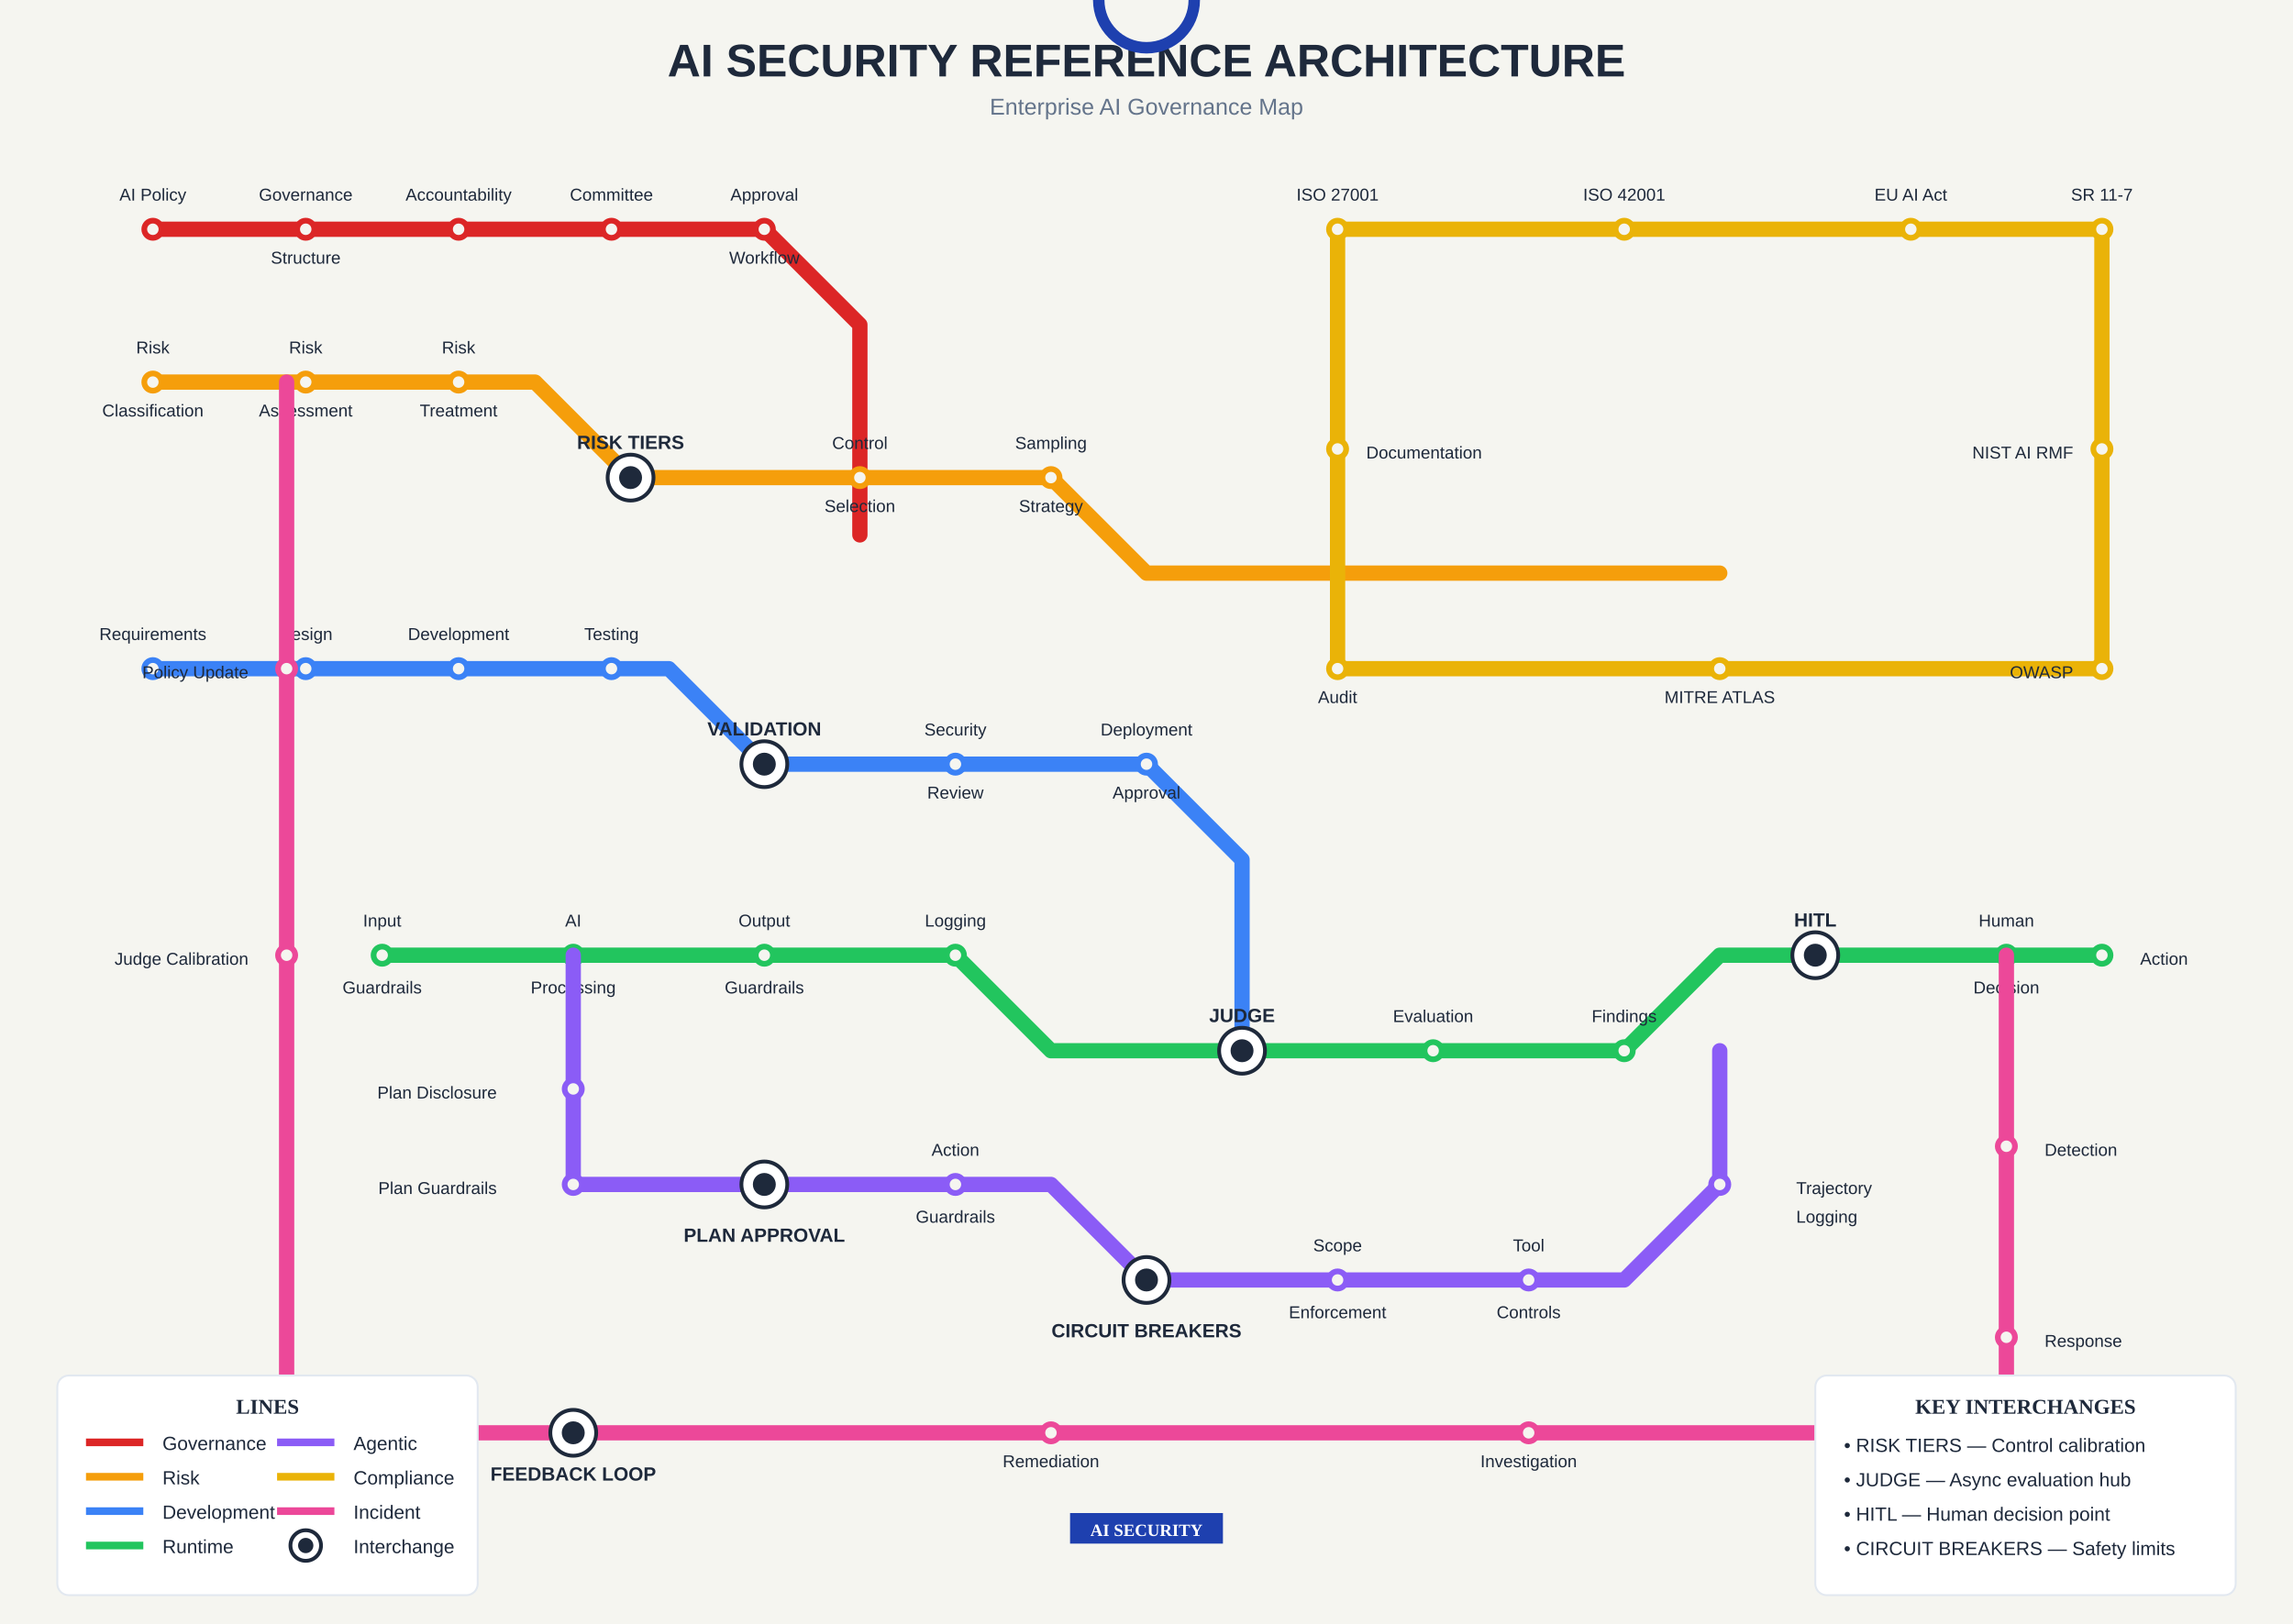
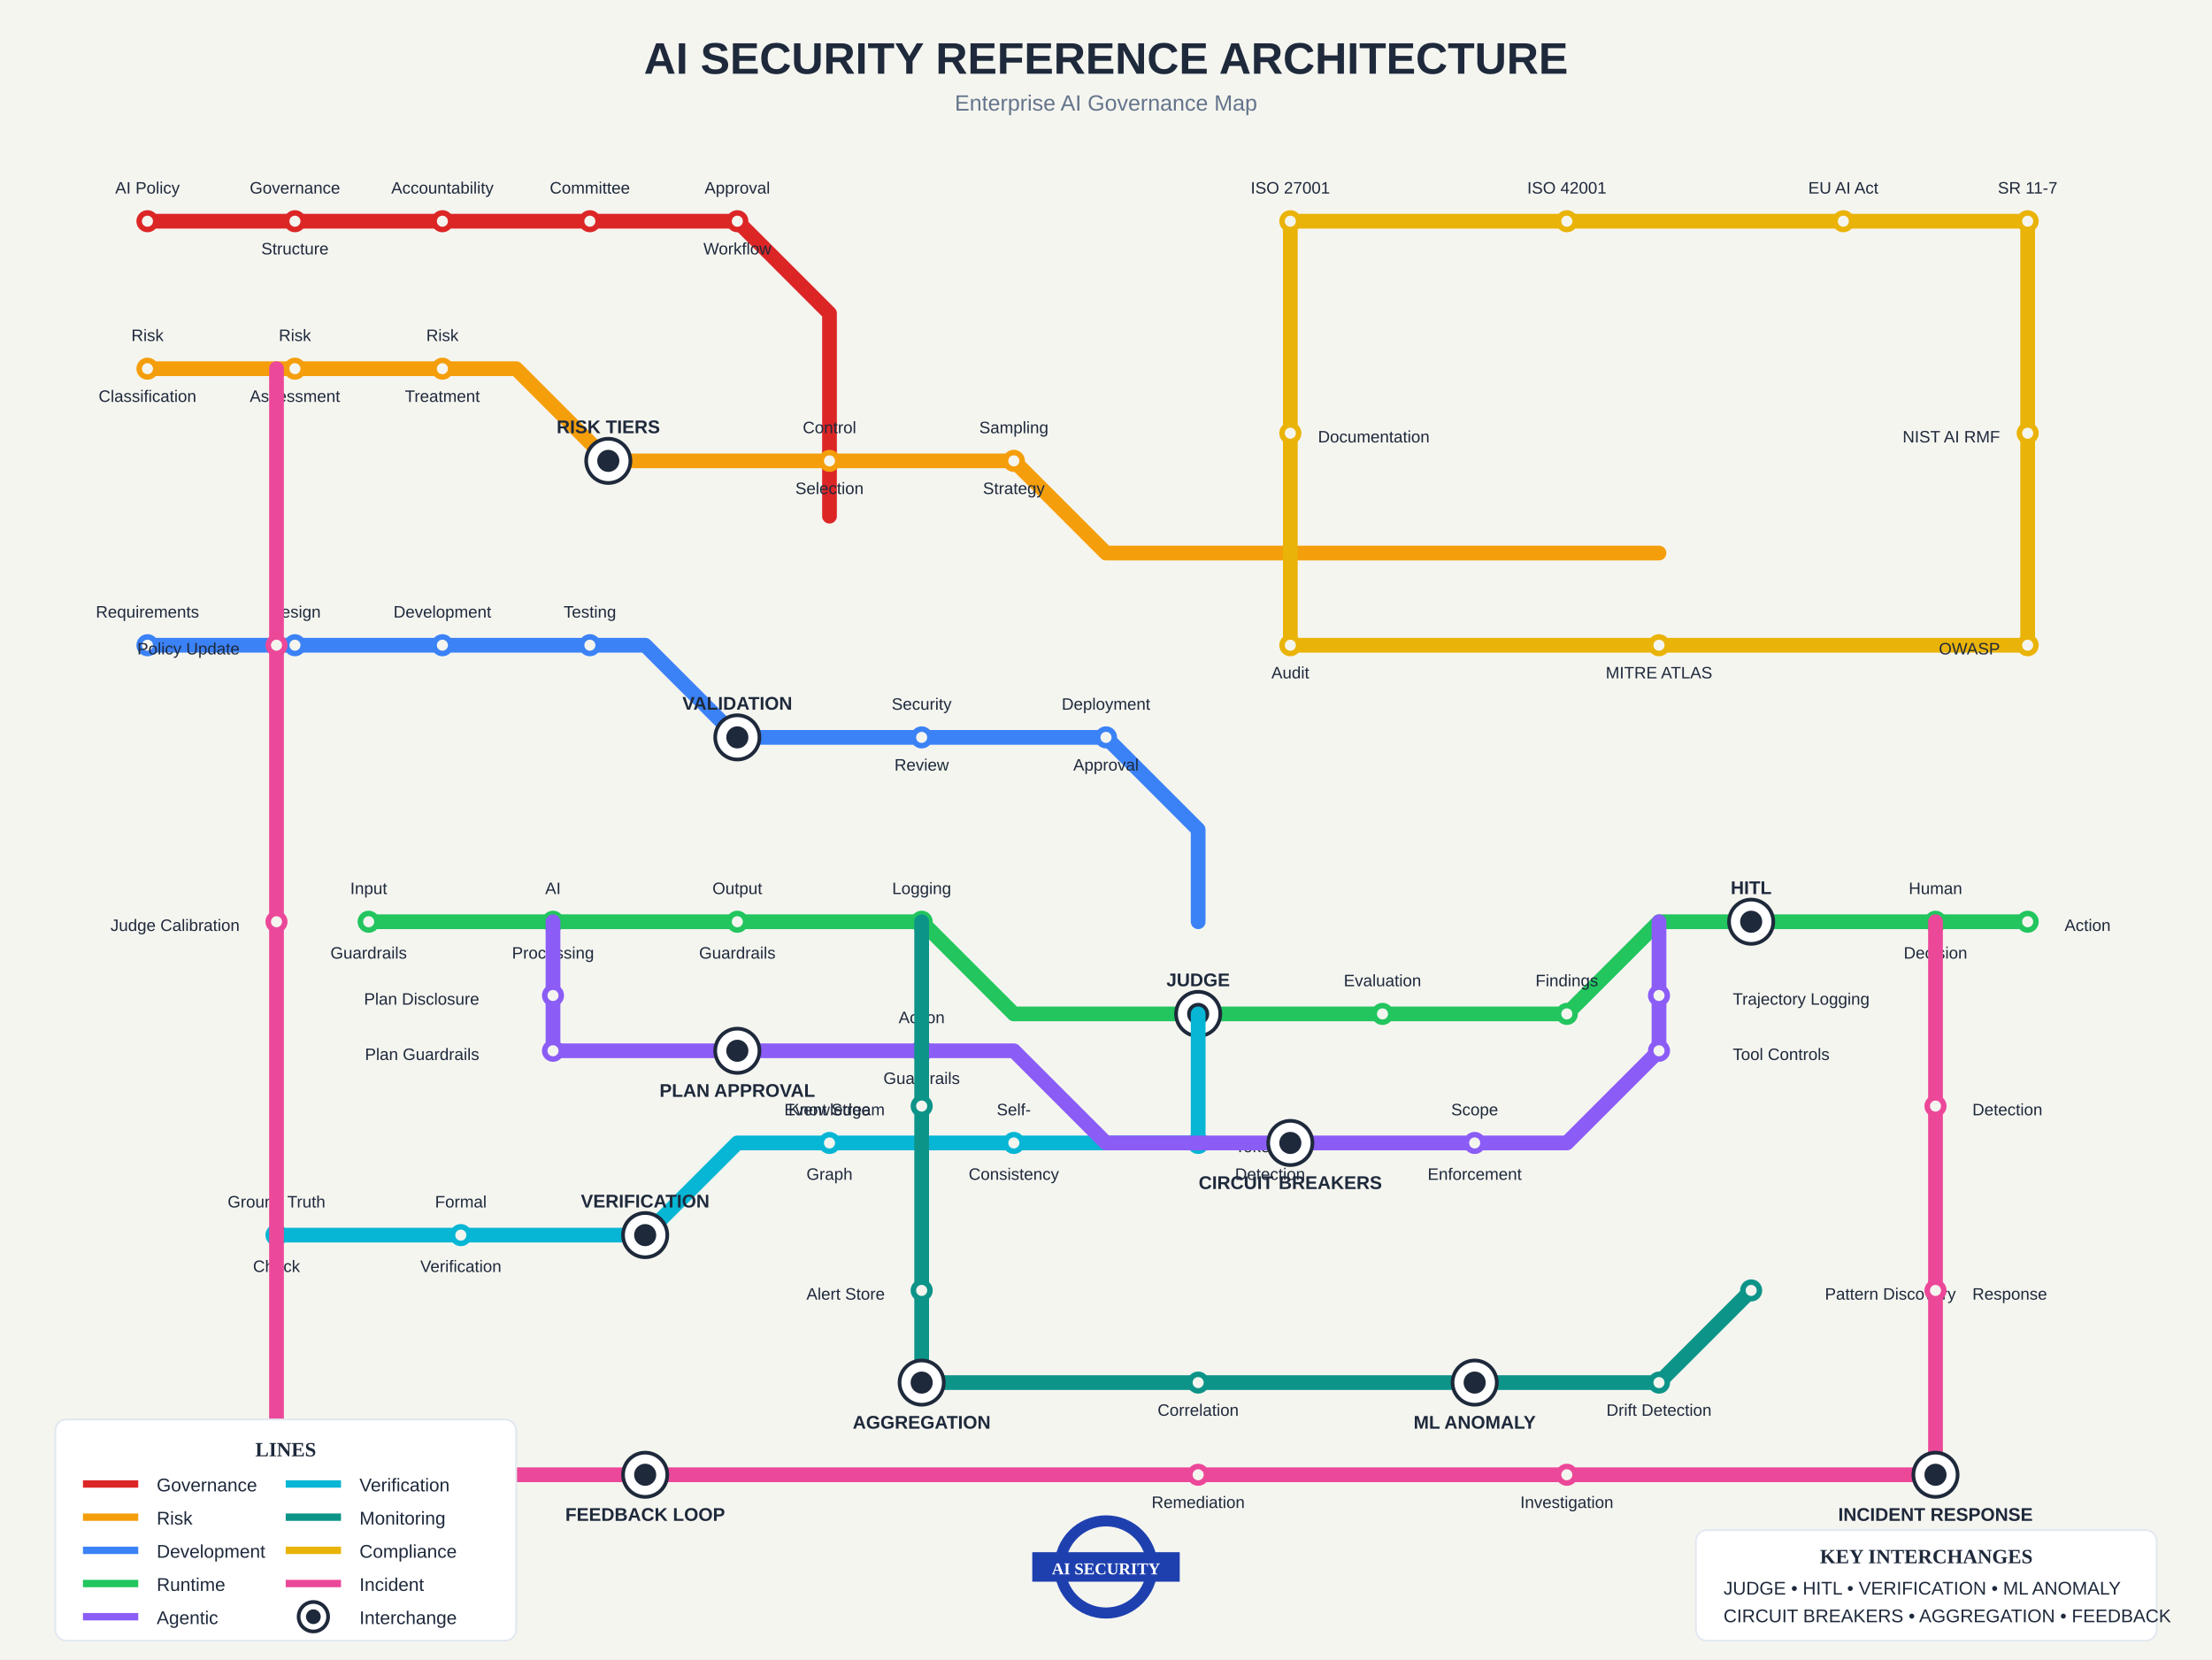
- <svg xmlns="http://www.w3.org/2000/svg" viewBox="0 0 1200 850" width="1200" height="850">
+ <svg xmlns="http://www.w3.org/2000/svg" viewBox="0 0 1200 900" width="1200" height="900">
  <style>
    .station-name { font: 9px Arial, sans-serif; fill: #1e293b; }
    .station-name-bold { font: bold 9px Arial, sans-serif; fill: #1e293b; }
    .interchange-name { font: bold 10px Arial, sans-serif; fill: #1e293b; }
    .line-label { font: bold 11px Arial, sans-serif; }
    .title { font: bold 24px Arial, sans-serif; fill: #1e293b; }
    .subtitle { font: 12px Arial, sans-serif; fill: #64748b; }
    .legend-text { font: 10px Arial, sans-serif; fill: #1e293b; }
  </style>
-   <rect width="1200" height="850" fill="#f5f5f0" />
+   <rect width="1200" height="900" fill="#f5f5f0" />
  <text x="600" y="40" text-anchor="middle" class="title">AI SECURITY REFERENCE ARCHITECTURE</text>
  <text x="600" y="60" text-anchor="middle" class="subtitle">Enterprise AI Governance Map</text>
  <path d="M 80 120 H 400 L 450 170 V 280" stroke="#dc2626" stroke-width="8" fill="none" stroke-linecap="round" stroke-linejoin="round" />
  <circle cx="80" cy="120" r="6" fill="#dc2626" />
  <circle cx="80" cy="120" r="3" fill="#f5f5f0" />
  <text x="80" y="105" text-anchor="middle" class="station-name">AI Policy</text>
  <circle cx="160" cy="120" r="6" fill="#dc2626" />
  <circle cx="160" cy="120" r="3" fill="#f5f5f0" />
  <text x="160" y="105" text-anchor="middle" class="station-name">Governance</text>
  <text x="160" y="138" text-anchor="middle" class="station-name">Structure</text>
  <circle cx="240" cy="120" r="6" fill="#dc2626" />
  <circle cx="240" cy="120" r="3" fill="#f5f5f0" />
  <text x="240" y="105" text-anchor="middle" class="station-name">Accountability</text>
  <circle cx="320" cy="120" r="6" fill="#dc2626" />
  <circle cx="320" cy="120" r="3" fill="#f5f5f0" />
  <text x="320" y="105" text-anchor="middle" class="station-name">Committee</text>
  <circle cx="400" cy="120" r="6" fill="#dc2626" />
  <circle cx="400" cy="120" r="3" fill="#f5f5f0" />
  <text x="400" y="105" text-anchor="middle" class="station-name">Approval</text>
  <text x="400" y="138" text-anchor="middle" class="station-name">Workflow</text>
  <path d="M 80 200 H 280 L 330 250 H 550 L 600 300 H 900" stroke="#f59e0b" stroke-width="8" fill="none" stroke-linecap="round" stroke-linejoin="round" />
  <circle cx="80" cy="200" r="6" fill="#f59e0b" />
  <circle cx="80" cy="200" r="3" fill="#f5f5f0" />
  <text x="80" y="185" text-anchor="middle" class="station-name">Risk</text>
  <text x="80" y="218" text-anchor="middle" class="station-name">Classification</text>
  <circle cx="160" cy="200" r="6" fill="#f59e0b" />
  <circle cx="160" cy="200" r="3" fill="#f5f5f0" />
  <text x="160" y="185" text-anchor="middle" class="station-name">Risk</text>
  <text x="160" y="218" text-anchor="middle" class="station-name">Assessment</text>
  <circle cx="240" cy="200" r="6" fill="#f59e0b" />
  <circle cx="240" cy="200" r="3" fill="#f5f5f0" />
  <text x="240" y="185" text-anchor="middle" class="station-name">Risk</text>
  <text x="240" y="218" text-anchor="middle" class="station-name">Treatment</text>
  <circle cx="330" cy="250" r="12" fill="#ffffff" stroke="#1e293b" stroke-width="2" />
  <circle cx="330" cy="250" r="6" fill="#1e293b" />
  <text x="330" y="235" text-anchor="middle" class="interchange-name">RISK TIERS</text>
  <circle cx="450" cy="250" r="6" fill="#f59e0b" />
  <circle cx="450" cy="250" r="3" fill="#f5f5f0" />
  <text x="450" y="235" text-anchor="middle" class="station-name">Control</text>
  <text x="450" y="268" text-anchor="middle" class="station-name">Selection</text>
  <circle cx="550" cy="250" r="6" fill="#f59e0b" />
  <circle cx="550" cy="250" r="3" fill="#f5f5f0" />
  <text x="550" y="235" text-anchor="middle" class="station-name">Sampling</text>
  <text x="550" y="268" text-anchor="middle" class="station-name">Strategy</text>
-   <path d="M 80 350 H 350 L 400 400 H 600 L 650 450 V 550" stroke="#3b82f6" stroke-width="8" fill="none" stroke-linecap="round" stroke-linejoin="round" />
+   <path d="M 80 350 H 350 L 400 400 H 600 L 650 450 V 500" stroke="#3b82f6" stroke-width="8" fill="none" stroke-linecap="round" stroke-linejoin="round" />
  <circle cx="80" cy="350" r="6" fill="#3b82f6" />
  <circle cx="80" cy="350" r="3" fill="#f5f5f0" />
  <text x="80" y="335" text-anchor="middle" class="station-name">Requirements</text>
  <circle cx="160" cy="350" r="6" fill="#3b82f6" />
  <circle cx="160" cy="350" r="3" fill="#f5f5f0" />
  <text x="160" y="335" text-anchor="middle" class="station-name">Design</text>
  <circle cx="240" cy="350" r="6" fill="#3b82f6" />
  <circle cx="240" cy="350" r="3" fill="#f5f5f0" />
  <text x="240" y="335" text-anchor="middle" class="station-name">Development</text>
  <circle cx="320" cy="350" r="6" fill="#3b82f6" />
  <circle cx="320" cy="350" r="3" fill="#f5f5f0" />
  <text x="320" y="335" text-anchor="middle" class="station-name">Testing</text>
  <circle cx="400" cy="400" r="12" fill="#ffffff" stroke="#1e293b" stroke-width="2" />
  <circle cx="400" cy="400" r="6" fill="#1e293b" />
  <text x="400" y="385" text-anchor="middle" class="interchange-name">VALIDATION</text>
  <circle cx="500" cy="400" r="6" fill="#3b82f6" />
  <circle cx="500" cy="400" r="3" fill="#f5f5f0" />
  <text x="500" y="385" text-anchor="middle" class="station-name">Security</text>
  <text x="500" y="418" text-anchor="middle" class="station-name">Review</text>
  <circle cx="600" cy="400" r="6" fill="#3b82f6" />
  <circle cx="600" cy="400" r="3" fill="#f5f5f0" />
  <text x="600" y="385" text-anchor="middle" class="station-name">Deployment</text>
  <text x="600" y="418" text-anchor="middle" class="station-name">Approval</text>
  <path d="M 200 500 H 500 L 550 550 H 850 L 900 500 H 1100" stroke="#22c55e" stroke-width="8" fill="none" stroke-linecap="round" stroke-linejoin="round" />
  <circle cx="200" cy="500" r="6" fill="#22c55e" />
  <circle cx="200" cy="500" r="3" fill="#f5f5f0" />
  <text x="200" y="485" text-anchor="middle" class="station-name">Input</text>
  <text x="200" y="520" text-anchor="middle" class="station-name">Guardrails</text>
  <circle cx="300" cy="500" r="6" fill="#22c55e" />
  <circle cx="300" cy="500" r="3" fill="#f5f5f0" />
  <text x="300" y="485" text-anchor="middle" class="station-name">AI</text>
  <text x="300" y="520" text-anchor="middle" class="station-name">Processing</text>
  <circle cx="400" cy="500" r="6" fill="#22c55e" />
  <circle cx="400" cy="500" r="3" fill="#f5f5f0" />
  <text x="400" y="485" text-anchor="middle" class="station-name">Output</text>
  <text x="400" y="520" text-anchor="middle" class="station-name">Guardrails</text>
  <circle cx="500" cy="500" r="6" fill="#22c55e" />
  <circle cx="500" cy="500" r="3" fill="#f5f5f0" />
  <text x="500" y="485" text-anchor="middle" class="station-name">Logging</text>
  <circle cx="650" cy="550" r="12" fill="#ffffff" stroke="#1e293b" stroke-width="2" />
  <circle cx="650" cy="550" r="6" fill="#1e293b" />
  <text x="650" y="535" text-anchor="middle" class="interchange-name">JUDGE</text>
  <circle cx="750" cy="550" r="6" fill="#22c55e" />
  <circle cx="750" cy="550" r="3" fill="#f5f5f0" />
  <text x="750" y="535" text-anchor="middle" class="station-name">Evaluation</text>
  <circle cx="850" cy="550" r="6" fill="#22c55e" />
  <circle cx="850" cy="550" r="3" fill="#f5f5f0" />
  <text x="850" y="535" text-anchor="middle" class="station-name">Findings</text>
  <circle cx="950" cy="500" r="12" fill="#ffffff" stroke="#1e293b" stroke-width="2" />
  <circle cx="950" cy="500" r="6" fill="#1e293b" />
  <text x="950" y="485" text-anchor="middle" class="interchange-name">HITL</text>
  <circle cx="1050" cy="500" r="6" fill="#22c55e" />
  <circle cx="1050" cy="500" r="3" fill="#f5f5f0" />
  <text x="1050" y="485" text-anchor="middle" class="station-name">Human</text>
  <text x="1050" y="520" text-anchor="middle" class="station-name">Decision</text>
  <circle cx="1100" cy="500" r="6" fill="#22c55e" />
  <circle cx="1100" cy="500" r="3" fill="#f5f5f0" />
  <text x="1120" y="505" class="station-name">Action</text>
-   <path d="M 300 500 V 620 H 550 L 600 670 H 850 L 900 620 V 550" stroke="#8b5cf6" stroke-width="8" fill="none" stroke-linecap="round" stroke-linejoin="round" />
+   <path d="M 650 550 L 650 620 H 400 L 350 670 H 150" stroke="#06b6d4" stroke-width="8" fill="none" stroke-linecap="round" stroke-linejoin="round" />
+   <circle cx="650" cy="620" r="6" fill="#06b6d4" />
+   <circle cx="650" cy="620" r="3" fill="#f5f5f0" />
+   <text x="670" y="625" class="station-name">Token</text>
+   <text x="670" y="640" class="station-name">Detection</text>
+   <circle cx="550" cy="620" r="6" fill="#06b6d4" />
+   <circle cx="550" cy="620" r="3" fill="#f5f5f0" />
+   <text x="550" y="605" text-anchor="middle" class="station-name">Self-</text>
+   <text x="550" y="640" text-anchor="middle" class="station-name">Consistency</text>
+   <circle cx="450" cy="620" r="6" fill="#06b6d4" />
+   <circle cx="450" cy="620" r="3" fill="#f5f5f0" />
+   <text x="450" y="605" text-anchor="middle" class="station-name">Knowledge</text>
+   <text x="450" y="640" text-anchor="middle" class="station-name">Graph</text>
+   <circle cx="350" cy="670" r="12" fill="#ffffff" stroke="#1e293b" stroke-width="2" />
+   <circle cx="350" cy="670" r="6" fill="#1e293b" />
+   <text x="350" y="655" text-anchor="middle" class="interchange-name">VERIFICATION</text>
+   <circle cx="250" cy="670" r="6" fill="#06b6d4" />
+   <circle cx="250" cy="670" r="3" fill="#f5f5f0" />
+   <text x="250" y="655" text-anchor="middle" class="station-name">Formal</text>
+   <text x="250" y="690" text-anchor="middle" class="station-name">Verification</text>
+   <circle cx="150" cy="670" r="6" fill="#06b6d4" />
+   <circle cx="150" cy="670" r="3" fill="#f5f5f0" />
+   <text x="150" y="655" text-anchor="middle" class="station-name">Ground Truth</text>
+   <text x="150" y="690" text-anchor="middle" class="station-name">Check</text>
+   <path d="M 300 500 V 570 H 550 L 600 620 H 850 L 900 570 V 500" stroke="#8b5cf6" stroke-width="8" fill="none" stroke-linecap="round" stroke-linejoin="round" />
+   <circle cx="300" cy="540" r="6" fill="#8b5cf6" />
+   <circle cx="300" cy="540" r="3" fill="#f5f5f0" />
+   <text x="260" y="545" text-anchor="end" class="station-name">Plan Disclosure</text>
  <circle cx="300" cy="570" r="6" fill="#8b5cf6" />
  <circle cx="300" cy="570" r="3" fill="#f5f5f0" />
-   <text x="260" y="575" text-anchor="end" class="station-name">Plan Disclosure</text>
-   <circle cx="300" cy="620" r="6" fill="#8b5cf6" />
-   <circle cx="300" cy="620" r="3" fill="#f5f5f0" />
-   <text x="260" y="625" text-anchor="end" class="station-name">Plan Guardrails</text>
-   <circle cx="400" cy="620" r="12" fill="#ffffff" stroke="#1e293b" stroke-width="2" />
-   <circle cx="400" cy="620" r="6" fill="#1e293b" />
-   <text x="400" y="650" text-anchor="middle" class="interchange-name">PLAN APPROVAL</text>
-   <circle cx="500" cy="620" r="6" fill="#8b5cf6" />
-   <circle cx="500" cy="620" r="3" fill="#f5f5f0" />
-   <text x="500" y="605" text-anchor="middle" class="station-name">Action</text>
-   <text x="500" y="640" text-anchor="middle" class="station-name">Guardrails</text>
-   <circle cx="600" cy="670" r="12" fill="#ffffff" stroke="#1e293b" stroke-width="2" />
-   <circle cx="600" cy="670" r="6" fill="#1e293b" />
-   <text x="600" y="700" text-anchor="middle" class="interchange-name">CIRCUIT BREAKERS</text>
-   <circle cx="700" cy="670" r="6" fill="#8b5cf6" />
-   <circle cx="700" cy="670" r="3" fill="#f5f5f0" />
-   <text x="700" y="655" text-anchor="middle" class="station-name">Scope</text>
-   <text x="700" y="690" text-anchor="middle" class="station-name">Enforcement</text>
-   <circle cx="800" cy="670" r="6" fill="#8b5cf6" />
-   <circle cx="800" cy="670" r="3" fill="#f5f5f0" />
-   <text x="800" y="655" text-anchor="middle" class="station-name">Tool</text>
-   <text x="800" y="690" text-anchor="middle" class="station-name">Controls</text>
-   <circle cx="900" cy="620" r="6" fill="#8b5cf6" />
-   <circle cx="900" cy="620" r="3" fill="#f5f5f0" />
-   <text x="940" y="625" class="station-name">Trajectory</text>
-   <text x="940" y="640" class="station-name">Logging</text>
+   <text x="260" y="575" text-anchor="end" class="station-name">Plan Guardrails</text>
+   <circle cx="400" cy="570" r="12" fill="#ffffff" stroke="#1e293b" stroke-width="2" />
+   <circle cx="400" cy="570" r="6" fill="#1e293b" />
+   <text x="400" y="595" text-anchor="middle" class="interchange-name">PLAN APPROVAL</text>
+   <circle cx="500" cy="570" r="6" fill="#8b5cf6" />
+   <circle cx="500" cy="570" r="3" fill="#f5f5f0" />
+   <text x="500" y="555" text-anchor="middle" class="station-name">Action</text>
+   <text x="500" y="588" text-anchor="middle" class="station-name">Guardrails</text>
+   <circle cx="700" cy="620" r="12" fill="#ffffff" stroke="#1e293b" stroke-width="2" />
+   <circle cx="700" cy="620" r="6" fill="#1e293b" />
+   <text x="700" y="645" text-anchor="middle" class="interchange-name">CIRCUIT BREAKERS</text>
+   <circle cx="800" cy="620" r="6" fill="#8b5cf6" />
+   <circle cx="800" cy="620" r="3" fill="#f5f5f0" />
+   <text x="800" y="605" text-anchor="middle" class="station-name">Scope</text>
+   <text x="800" y="640" text-anchor="middle" class="station-name">Enforcement</text>
+   <circle cx="900" cy="570" r="6" fill="#8b5cf6" />
+   <circle cx="900" cy="570" r="3" fill="#f5f5f0" />
+   <text x="940" y="575" class="station-name">Tool Controls</text>
+   <circle cx="900" cy="540" r="6" fill="#8b5cf6" />
+   <circle cx="900" cy="540" r="3" fill="#f5f5f0" />
+   <text x="940" y="545" class="station-name">Trajectory Logging</text>
+   <path d="M 500 500 V 750 H 900 L 950 700" stroke="#0d9488" stroke-width="8" fill="none" stroke-linecap="round" stroke-linejoin="round" />
+   <circle cx="500" cy="600" r="6" fill="#0d9488" />
+   <circle cx="500" cy="600" r="3" fill="#f5f5f0" />
+   <text x="480" y="605" text-anchor="end" class="station-name">Event Stream</text>
+   <circle cx="500" cy="700" r="6" fill="#0d9488" />
+   <circle cx="500" cy="700" r="3" fill="#f5f5f0" />
+   <text x="480" y="705" text-anchor="end" class="station-name">Alert Store</text>
+   <circle cx="500" cy="750" r="12" fill="#ffffff" stroke="#1e293b" stroke-width="2" />
+   <circle cx="500" cy="750" r="6" fill="#1e293b" />
+   <text x="500" y="775" text-anchor="middle" class="interchange-name">AGGREGATION</text>
+   <circle cx="650" cy="750" r="6" fill="#0d9488" />
+   <circle cx="650" cy="750" r="3" fill="#f5f5f0" />
+   <text x="650" y="768" text-anchor="middle" class="station-name">Correlation</text>
+   <circle cx="800" cy="750" r="12" fill="#ffffff" stroke="#1e293b" stroke-width="2" />
+   <circle cx="800" cy="750" r="6" fill="#1e293b" />
+   <text x="800" y="775" text-anchor="middle" class="interchange-name">ML ANOMALY</text>
+   <circle cx="900" cy="750" r="6" fill="#0d9488" />
+   <circle cx="900" cy="750" r="3" fill="#f5f5f0" />
+   <text x="900" y="768" text-anchor="middle" class="station-name">Drift Detection</text>
+   <circle cx="950" cy="700" r="6" fill="#0d9488" />
+   <circle cx="950" cy="700" r="3" fill="#f5f5f0" />
+   <text x="990" y="705" class="station-name">Pattern Discovery</text>
  <path d="M 700 120 H 1100 V 350 H 700 V 120" stroke="#eab308" stroke-width="8" fill="none" stroke-linecap="round" stroke-linejoin="round" />
  <circle cx="700" cy="120" r="6" fill="#eab308" />
  <circle cx="700" cy="120" r="3" fill="#f5f5f0" />
  <text x="700" y="105" text-anchor="middle" class="station-name">ISO 27001</text>
  <circle cx="850" cy="120" r="6" fill="#eab308" />
  <circle cx="850" cy="120" r="3" fill="#f5f5f0" />
  <text x="850" y="105" text-anchor="middle" class="station-name">ISO 42001</text>
  <circle cx="1000" cy="120" r="6" fill="#eab308" />
  <circle cx="1000" cy="120" r="3" fill="#f5f5f0" />
  <text x="1000" y="105" text-anchor="middle" class="station-name">EU AI Act</text>
  <circle cx="1100" cy="120" r="6" fill="#eab308" />
  <circle cx="1100" cy="120" r="3" fill="#f5f5f0" />
  <text x="1100" y="105" text-anchor="middle" class="station-name">SR 11-7</text>
  <circle cx="1100" cy="235" r="6" fill="#eab308" />
  <circle cx="1100" cy="235" r="3" fill="#f5f5f0" />
  <text x="1085" y="240" text-anchor="end" class="station-name">NIST AI RMF</text>
  <circle cx="1100" cy="350" r="6" fill="#eab308" />
  <circle cx="1100" cy="350" r="3" fill="#f5f5f0" />
  <text x="1085" y="355" text-anchor="end" class="station-name">OWASP</text>
  <circle cx="900" cy="350" r="6" fill="#eab308" />
  <circle cx="900" cy="350" r="3" fill="#f5f5f0" />
  <text x="900" y="368" text-anchor="middle" class="station-name">MITRE ATLAS</text>
  <circle cx="700" cy="350" r="6" fill="#eab308" />
  <circle cx="700" cy="350" r="3" fill="#f5f5f0" />
  <text x="700" y="368" text-anchor="middle" class="station-name">Audit</text>
  <circle cx="700" cy="235" r="6" fill="#eab308" />
  <circle cx="700" cy="235" r="3" fill="#f5f5f0" />
  <text x="715" y="240" class="station-name">Documentation</text>
-   <path d="M 1050 500 L 1050 750 H 150 V 200" stroke="#ec4899" stroke-width="8" fill="none" stroke-linecap="round" stroke-linejoin="round" />
+   <path d="M 1050 500 L 1050 800 H 150 V 200" stroke="#ec4899" stroke-width="8" fill="none" stroke-linecap="round" stroke-linejoin="round" />
  <circle cx="1050" cy="600" r="6" fill="#ec4899" />
  <circle cx="1050" cy="600" r="3" fill="#f5f5f0" />
  <text x="1070" y="605" class="station-name">Detection</text>
  <circle cx="1050" cy="700" r="6" fill="#ec4899" />
  <circle cx="1050" cy="700" r="3" fill="#f5f5f0" />
  <text x="1070" y="705" class="station-name">Response</text>
-   <circle cx="1050" cy="750" r="12" fill="#ffffff" stroke="#1e293b" stroke-width="2" />
-   <circle cx="1050" cy="750" r="6" fill="#1e293b" />
-   <text x="1050" y="775" text-anchor="middle" class="interchange-name">INCIDENT RESPONSE</text>
-   <circle cx="800" cy="750" r="6" fill="#ec4899" />
-   <circle cx="800" cy="750" r="3" fill="#f5f5f0" />
-   <text x="800" y="768" text-anchor="middle" class="station-name">Investigation</text>
-   <circle cx="550" cy="750" r="6" fill="#ec4899" />
-   <circle cx="550" cy="750" r="3" fill="#f5f5f0" />
-   <text x="550" y="768" text-anchor="middle" class="station-name">Remediation</text>
-   <circle cx="300" cy="750" r="12" fill="#ffffff" stroke="#1e293b" stroke-width="2" />
-   <circle cx="300" cy="750" r="6" fill="#1e293b" />
-   <text x="300" y="775" text-anchor="middle" class="interchange-name">FEEDBACK LOOP</text>
-   <circle cx="150" cy="750" r="6" fill="#ec4899" />
-   <circle cx="150" cy="750" r="3" fill="#f5f5f0" />
-   <text x="150" y="768" text-anchor="middle" class="station-name">Guardrail Update</text>
+   <circle cx="1050" cy="800" r="12" fill="#ffffff" stroke="#1e293b" stroke-width="2" />
+   <circle cx="1050" cy="800" r="6" fill="#1e293b" />
+   <text x="1050" y="825" text-anchor="middle" class="interchange-name">INCIDENT RESPONSE</text>
+   <circle cx="850" cy="800" r="6" fill="#ec4899" />
+   <circle cx="850" cy="800" r="3" fill="#f5f5f0" />
+   <text x="850" y="818" text-anchor="middle" class="station-name">Investigation</text>
+   <circle cx="650" cy="800" r="6" fill="#ec4899" />
+   <circle cx="650" cy="800" r="3" fill="#f5f5f0" />
+   <text x="650" y="818" text-anchor="middle" class="station-name">Remediation</text>
+   <circle cx="350" cy="800" r="12" fill="#ffffff" stroke="#1e293b" stroke-width="2" />
+   <circle cx="350" cy="800" r="6" fill="#1e293b" />
+   <text x="350" y="825" text-anchor="middle" class="interchange-name">FEEDBACK LOOP</text>
+   <circle cx="150" cy="800" r="6" fill="#ec4899" />
+   <circle cx="150" cy="800" r="3" fill="#f5f5f0" />
+   <text x="150" y="818" text-anchor="middle" class="station-name">Guardrail Update</text>
  <circle cx="150" cy="500" r="6" fill="#ec4899" />
  <circle cx="150" cy="500" r="3" fill="#f5f5f0" />
  <text x="130" y="505" text-anchor="end" class="station-name">Judge Calibration</text>
  <circle cx="150" cy="350" r="6" fill="#ec4899" />
  <circle cx="150" cy="350" r="3" fill="#f5f5f0" />
  <text x="130" y="355" text-anchor="end" class="station-name">Policy Update</text>
-   <rect x="30" y="720" width="220" height="115" rx="6" fill="#ffffff" stroke="#e2e8f0" stroke-width="1" />
-   <text x="140" y="740" text-anchor="middle" font-size="11" font-weight="bold" fill="#1e293b">LINES</text>
-   <line x1="45" y1="755" x2="75" y2="755" stroke="#dc2626" stroke-width="4" />
-   <text x="85" y="759" class="legend-text">Governance</text>
-   <line x1="45" y1="773" x2="75" y2="773" stroke="#f59e0b" stroke-width="4" />
-   <text x="85" y="777" class="legend-text">Risk</text>
-   <line x1="45" y1="791" x2="75" y2="791" stroke="#3b82f6" stroke-width="4" />
-   <text x="85" y="795" class="legend-text">Development</text>
-   <line x1="45" y1="809" x2="75" y2="809" stroke="#22c55e" stroke-width="4" />
-   <text x="85" y="813" class="legend-text">Runtime</text>
-   <line x1="145" y1="755" x2="175" y2="755" stroke="#8b5cf6" stroke-width="4" />
-   <text x="185" y="759" class="legend-text">Agentic</text>
-   <line x1="145" y1="773" x2="175" y2="773" stroke="#eab308" stroke-width="4" />
-   <text x="185" y="777" class="legend-text">Compliance</text>
-   <line x1="145" y1="791" x2="175" y2="791" stroke="#ec4899" stroke-width="4" />
-   <text x="185" y="795" class="legend-text">Incident</text>
-   <circle cx="160" cy="809" r="8" fill="#ffffff" stroke="#1e293b" stroke-width="2" />
-   <circle cx="160" cy="809" r="4" fill="#1e293b" />
-   <text x="185" y="813" class="legend-text">Interchange</text>
-   <rect x="950" y="720" width="220" height="115" rx="6" fill="#ffffff" stroke="#e2e8f0" stroke-width="1" />
-   <text x="1060" y="740" text-anchor="middle" font-size="11" font-weight="bold" fill="#1e293b">KEY INTERCHANGES</text>
-   <text x="965" y="760" class="legend-text">• RISK TIERS — Control calibration</text>
-   <text x="965" y="778" class="legend-text">• JUDGE — Async evaluation hub</text>
-   <text x="965" y="796" class="legend-text">• HITL — Human decision point</text>
-   <text x="965" y="814" class="legend-text">• CIRCUIT BREAKERS — Safety limits</text>
-   <circle cx="600" y="800" r="25" fill="none" stroke="#1e40af" stroke-width="6" />
-   <rect x="560" y="792" width="80" height="16" fill="#1e40af" />
-   <text x="600" y="804" text-anchor="middle" font-size="9" font-weight="bold" fill="#ffffff">AI SECURITY</text>
+   <rect x="30" y="770" width="250" height="120" rx="6" fill="#ffffff" stroke="#e2e8f0" stroke-width="1" />
+   <text x="155" y="790" text-anchor="middle" font-size="11" font-weight="bold" fill="#1e293b">LINES</text>
+   <line x1="45" y1="805" x2="75" y2="805" stroke="#dc2626" stroke-width="4" />
+   <text x="85" y="809" class="legend-text">Governance</text>
+   <line x1="45" y1="823" x2="75" y2="823" stroke="#f59e0b" stroke-width="4" />
+   <text x="85" y="827" class="legend-text">Risk</text>
+   <line x1="45" y1="841" x2="75" y2="841" stroke="#3b82f6" stroke-width="4" />
+   <text x="85" y="845" class="legend-text">Development</text>
+   <line x1="45" y1="859" x2="75" y2="859" stroke="#22c55e" stroke-width="4" />
+   <text x="85" y="863" class="legend-text">Runtime</text>
+   <line x1="45" y1="877" x2="75" y2="877" stroke="#8b5cf6" stroke-width="4" />
+   <text x="85" y="881" class="legend-text">Agentic</text>
+   <line x1="155" y1="805" x2="185" y2="805" stroke="#06b6d4" stroke-width="4" />
+   <text x="195" y="809" class="legend-text">Verification</text>
+   <line x1="155" y1="823" x2="185" y2="823" stroke="#0d9488" stroke-width="4" />
+   <text x="195" y="827" class="legend-text">Monitoring</text>
+   <line x1="155" y1="841" x2="185" y2="841" stroke="#eab308" stroke-width="4" />
+   <text x="195" y="845" class="legend-text">Compliance</text>
+   <line x1="155" y1="859" x2="185" y2="859" stroke="#ec4899" stroke-width="4" />
+   <text x="195" y="863" class="legend-text">Incident</text>
+   <circle cx="170" cy="877" r="8" fill="#ffffff" stroke="#1e293b" stroke-width="2" />
+   <circle cx="170" cy="877" r="4" fill="#1e293b" />
+   <text x="195" y="881" class="legend-text">Interchange</text>
+   <rect x="920" y="830" width="250" height="60" rx="6" fill="#ffffff" stroke="#e2e8f0" stroke-width="1" />
+   <text x="1045" y="848" text-anchor="middle" font-size="11" font-weight="bold" fill="#1e293b">KEY INTERCHANGES</text>
+   <text x="935" y="865" class="legend-text">JUDGE • HITL • VERIFICATION • ML ANOMALY</text>
+   <text x="935" y="880" class="legend-text">CIRCUIT BREAKERS • AGGREGATION • FEEDBACK</text>
+   <circle cx="600" cy="850" r="25" fill="none" stroke="#1e40af" stroke-width="6" />
+   <rect x="560" y="842" width="80" height="16" fill="#1e40af" />
+   <text x="600" y="854" text-anchor="middle" font-size="9" font-weight="bold" fill="#ffffff">AI SECURITY</text>
</svg>
